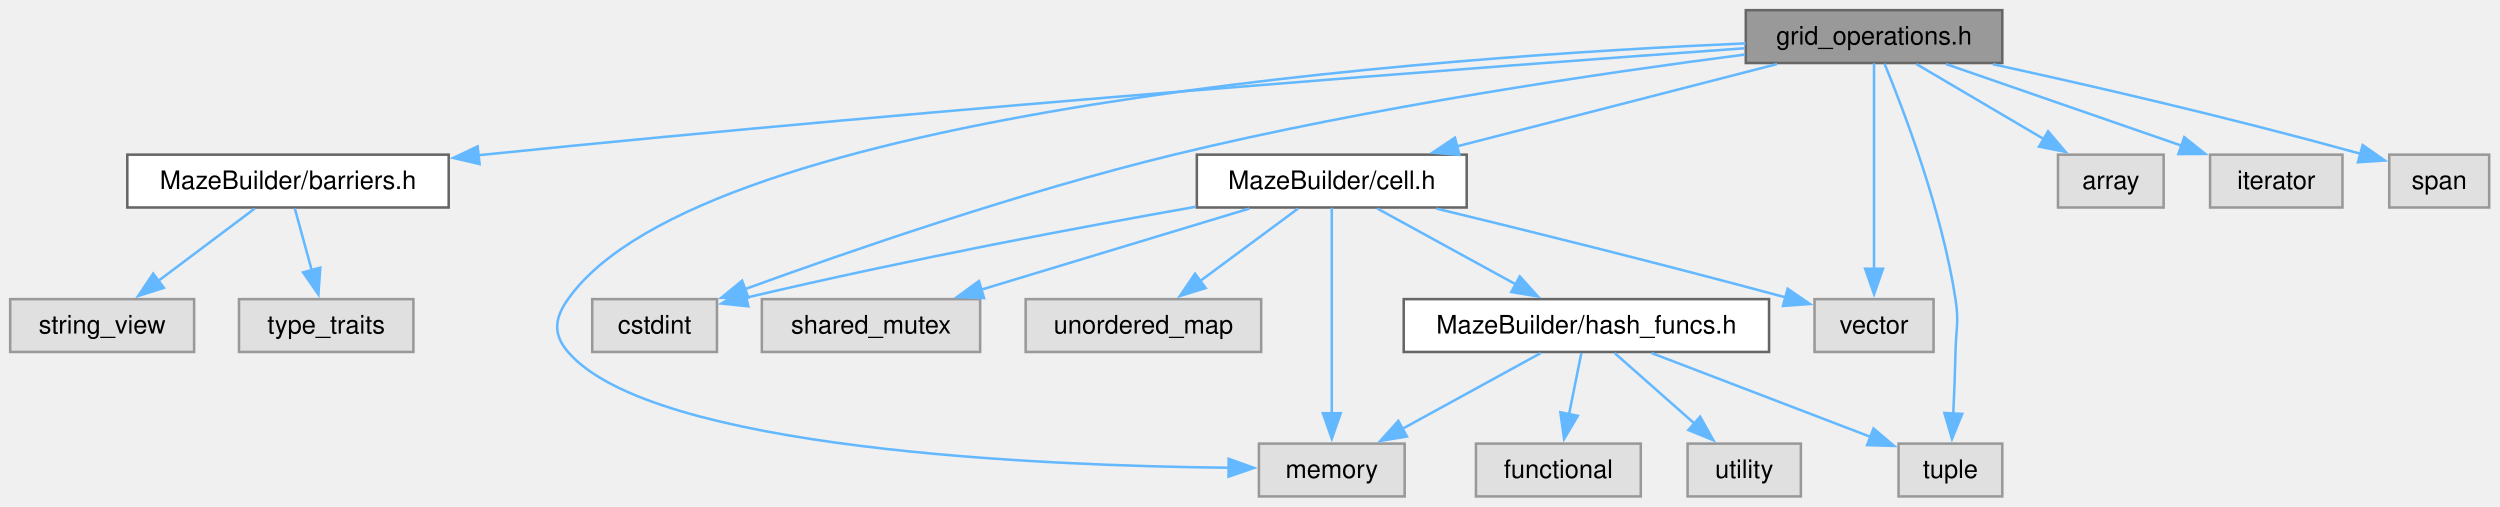
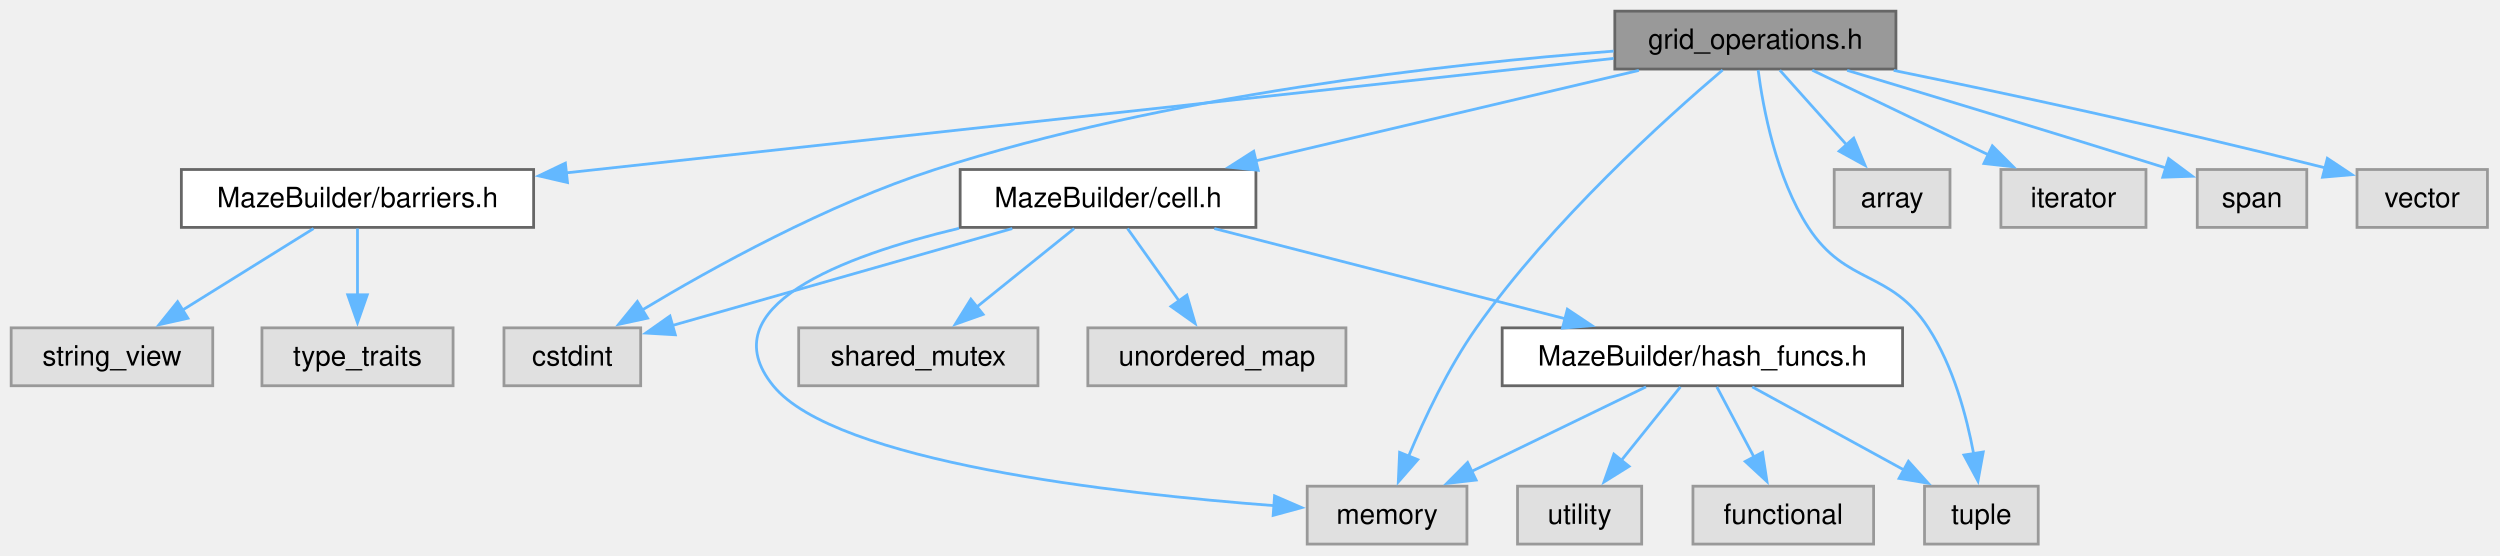
- <svg xmlns="http://www.w3.org/2000/svg" xmlns:xlink="http://www.w3.org/1999/xlink" width="982pt" height="199pt" viewBox="0.00 0.00 982.00 199.00">
+ <svg xmlns="http://www.w3.org/2000/svg" xmlns:xlink="http://www.w3.org/1999/xlink" width="896pt" height="199pt" viewBox="0.00 0.00 896.00 199.00">
  <g id="graph0" class="graph" transform="scale(1 1) rotate(0) translate(4 195)">
    <g id="Node000001" class="node">
      <g id="a_Node000001">
        <a xlink:title=" ">
-           <polygon fill="#999999" stroke="#666666" points="782.5,-191 681.75,-191 681.75,-170.25 782.5,-170.25 782.5,-191" />
-           <text xml:space="preserve" text-anchor="middle" x="732.12" y="-177.5" font-family="Helvetica,sans-Serif" font-size="10.00">grid_operations.h</text>
+           <polygon fill="#999999" stroke="#666666" points="675.5,-191 574.75,-191 574.75,-170.25 675.5,-170.25 675.5,-191" />
+           <text xml:space="preserve" text-anchor="middle" x="625.12" y="-177.5" font-family="Helvetica,sans-Serif" font-size="10.00">grid_operations.h</text>
        </a>
      </g>
    </g>
    <g id="Node000002" class="node">
      <g id="a_Node000002">
        <a xlink:href="barriers_8h.html" target="_top" xlink:title=" ">
-           <polygon fill="white" stroke="#666666" points="172.25,-134.25 46,-134.25 46,-113.5 172.25,-113.5 172.25,-134.25" />
-           <text xml:space="preserve" text-anchor="middle" x="109.12" y="-120.75" font-family="Helvetica,sans-Serif" font-size="10.00">MazeBuilder/barriers.h</text>
+           <polygon fill="white" stroke="#666666" points="187.25,-134.25 61,-134.25 61,-113.5 187.25,-113.5 187.25,-134.25" />
+           <text xml:space="preserve" text-anchor="middle" x="124.12" y="-120.75" font-family="Helvetica,sans-Serif" font-size="10.00">MazeBuilder/barriers.h</text>
        </a>
      </g>
    </g>
    <g id="edge1_Node000001_Node000002" class="edge">
      <g id="a_edge1_Node000001_Node000002">
        <a xlink:title=" ">
-           <path fill="none" stroke="#63b8ff" d="M681.25,-176.05C584.65,-169.12 368.04,-152.88 186.12,-134.25 185.3,-134.17 184.46,-134.08 183.62,-133.99" />
-           <polygon fill="#63b8ff" stroke="#63b8ff" points="184.38,-130.55 174.06,-132.96 183.62,-137.51 184.38,-130.55" />
+           <path fill="none" stroke="#63b8ff" d="M574.33,-174.07C485.61,-164.38 302.06,-144.32 198.83,-133.04" />
+           <polygon fill="#63b8ff" stroke="#63b8ff" points="199.39,-129.58 189.07,-131.97 198.63,-136.54 199.39,-129.58" />
        </a>
      </g>
    </g>
    <g id="Node000005" class="node">
      <g id="a_Node000005">
        <a xlink:href="cell_8h.html" target="_top" xlink:title=" ">
-           <polygon fill="white" stroke="#666666" points="572.12,-134.25 466.12,-134.25 466.12,-113.5 572.12,-113.5 572.12,-134.25" />
-           <text xml:space="preserve" text-anchor="middle" x="519.12" y="-120.75" font-family="Helvetica,sans-Serif" font-size="10.00">MazeBuilder/cell.h</text>
+           <polygon fill="white" stroke="#666666" points="446.12,-134.25 340.12,-134.25 340.12,-113.5 446.12,-113.5 446.12,-134.25" />
+           <text xml:space="preserve" text-anchor="middle" x="393.12" y="-120.75" font-family="Helvetica,sans-Serif" font-size="10.00">MazeBuilder/cell.h</text>
        </a>
      </g>
    </g>
    <g id="edge4_Node000001_Node000005" class="edge">
      <g id="a_edge4_Node000001_Node000005">
        <a xlink:title=" ">
-           <path fill="none" stroke="#63b8ff" d="M694.04,-169.84C658.87,-160.79 606.42,-147.31 568.13,-137.47" />
-           <polygon fill="#63b8ff" stroke="#63b8ff" points="569.26,-134.15 558.7,-135.05 567.51,-140.93 569.26,-134.15" />
+           <path fill="none" stroke="#63b8ff" d="M583.38,-169.77C544.9,-160.69 487.62,-147.17 445.96,-137.34" />
+           <polygon fill="#63b8ff" stroke="#63b8ff" points="446.94,-133.98 436.4,-135.09 445.33,-140.79 446.94,-133.98" />
        </a>
      </g>
    </g>
    <g id="Node000006" class="node">
      <g id="a_Node000006">
        <a xlink:title=" ">
-           <polygon fill="#e0e0e0" stroke="#999999" points="277.62,-77.5 228.62,-77.5 228.62,-56.75 277.62,-56.75 277.62,-77.5" />
-           <text xml:space="preserve" text-anchor="middle" x="253.12" y="-64" font-family="Helvetica,sans-Serif" font-size="10.00">cstdint</text>
-         </a>
-       </g>
-     </g>
-     <g id="edge15_Node000001_Node000006" class="edge">
-       <g id="a_edge15_Node000001_Node000006">
-         <a xlink:title=" ">
-           <path fill="none" stroke="#63b8ff" d="M681.49,-173.59C625.96,-166.43 534.47,-153.05 457.12,-134.25 396.94,-119.62 328.83,-96.08 288.51,-81.39" />
-           <polygon fill="#63b8ff" stroke="#63b8ff" points="289.92,-78.18 279.32,-78.02 287.5,-84.75 289.92,-78.18" />
+           <polygon fill="#e0e0e0" stroke="#999999" points="225.62,-77.5 176.62,-77.5 176.62,-56.75 225.62,-56.75 225.62,-77.5" />
+           <text xml:space="preserve" text-anchor="middle" x="201.12" y="-64" font-family="Helvetica,sans-Serif" font-size="10.00">cstdint</text>
+         </a>
+       </g>
+     </g>
+     <g id="edge14_Node000001_Node000006" class="edge">
+       <g id="a_edge14_Node000001_Node000006">
+         <a xlink:title=" ">
+           <path fill="none" stroke="#63b8ff" d="M574.33,-176.68C514.81,-172.13 413.83,-160.91 331.12,-134.25 292.57,-121.82 251.44,-99.11 226.01,-83.81" />
+           <polygon fill="#63b8ff" stroke="#63b8ff" points="228.09,-80.98 217.73,-78.75 224.43,-86.95 228.09,-80.98" />
        </a>
      </g>
    </g>
    <g id="Node000007" class="node">
      <g id="a_Node000007">
        <a xlink:title=" ">
-           <polygon fill="#e0e0e0" stroke="#999999" points="547.75,-20.75 490.5,-20.75 490.5,0 547.75,0 547.75,-20.75" />
-           <text xml:space="preserve" text-anchor="middle" x="519.12" y="-7.25" font-family="Helvetica,sans-Serif" font-size="10.00">memory</text>
-         </a>
-       </g>
-     </g>
-     <g id="edge18_Node000001_Node000007" class="edge">
-       <g id="a_edge18_Node000001_Node000007">
-         <a xlink:title=" ">
-           <path fill="none" stroke="#63b8ff" d="M681.66,-177.97C563,-172.84 272.24,-152.69 219.12,-77.5 213.8,-69.97 213.11,-63.74 219.12,-56.75 252.18,-18.32 405.08,-12.03 478.96,-11.27" />
-           <polygon fill="#63b8ff" stroke="#63b8ff" points="478.62,-14.77 488.59,-11.2 478.57,-7.77 478.62,-14.77" />
+           <polygon fill="#e0e0e0" stroke="#999999" points="521.75,-20.75 464.5,-20.75 464.5,0 521.75,0 521.75,-20.75" />
+           <text xml:space="preserve" text-anchor="middle" x="493.12" y="-7.25" font-family="Helvetica,sans-Serif" font-size="10.00">memory</text>
+         </a>
+       </g>
+     </g>
+     <g id="edge17_Node000001_Node000007" class="edge">
+       <g id="a_edge17_Node000001_Node000007">
+         <a xlink:title=" ">
+           <path fill="none" stroke="#63b8ff" d="M613.39,-169.91C593.31,-152.85 551.96,-115.66 525.12,-77.5 515.03,-63.14 506.53,-45.1 500.84,-31.49" />
+           <polygon fill="#63b8ff" stroke="#63b8ff" points="504.12,-30.26 497.15,-22.28 497.62,-32.87 504.12,-30.26" />
+         </a>
+       </g>
+     </g>
+     <g id="Node000012" class="node">
+       <g id="a_Node000012">
+         <a xlink:title=" ">
+           <polygon fill="#e0e0e0" stroke="#999999" points="726.5,-20.75 685.75,-20.75 685.75,0 726.5,0 726.5,-20.75" />
+           <text xml:space="preserve" text-anchor="middle" x="706.12" y="-7.25" font-family="Helvetica,sans-Serif" font-size="10.00">tuple</text>
+         </a>
+       </g>
+     </g>
+     <g id="edge19_Node000001_Node000012" class="edge">
+       <g id="a_edge19_Node000001_Node000012">
+         <a xlink:title=" ">
+           <path fill="none" stroke="#63b8ff" d="M626.11,-169.91C627.87,-156.33 632.53,-131.32 644.12,-113.5 657.72,-92.61 673.53,-98.39 687.12,-77.5 696,-63.86 700.81,-46 703.37,-32.28" />
+           <polygon fill="#63b8ff" stroke="#63b8ff" points="706.8,-33.01 704.9,-22.58 699.88,-31.91 706.8,-33.01" />
+         </a>
+       </g>
+     </g>
+     <g id="Node000014" class="node">
+       <g id="a_Node000014">
+         <a xlink:title=" ">
+           <polygon fill="#e0e0e0" stroke="#999999" points="694.88,-134.25 653.38,-134.25 653.38,-113.5 694.88,-113.5 694.88,-134.25" />
+           <text xml:space="preserve" text-anchor="middle" x="674.12" y="-120.75" font-family="Helvetica,sans-Serif" font-size="10.00">array</text>
+         </a>
+       </g>
+     </g>
+     <g id="edge15_Node000001_Node000014" class="edge">
+       <g id="a_edge15_Node000001_Node000014">
+         <a xlink:title=" ">
+           <path fill="none" stroke="#63b8ff" d="M633.89,-169.84C640.57,-162.36 649.98,-151.86 658.01,-142.88" />
+           <polygon fill="#63b8ff" stroke="#63b8ff" points="660.37,-145.49 664.43,-135.71 655.15,-140.82 660.37,-145.49" />
+         </a>
+       </g>
+     </g>
+     <g id="Node000015" class="node">
+       <g id="a_Node000015">
+         <a xlink:title=" ">
+           <polygon fill="#e0e0e0" stroke="#999999" points="765.12,-134.25 713.12,-134.25 713.12,-113.5 765.12,-113.5 765.12,-134.25" />
+           <text xml:space="preserve" text-anchor="middle" x="739.12" y="-120.75" font-family="Helvetica,sans-Serif" font-size="10.00">iterator</text>
+         </a>
+       </g>
+     </g>
+     <g id="edge16_Node000001_Node000015" class="edge">
+       <g id="a_edge16_Node000001_Node000015">
+         <a xlink:title=" ">
+           <path fill="none" stroke="#63b8ff" d="M645.51,-169.84C663.09,-161.39 688.75,-149.07 708.76,-139.46" />
+           <polygon fill="#63b8ff" stroke="#63b8ff" points="710.06,-142.72 717.56,-135.23 707.03,-136.41 710.06,-142.72" />
+         </a>
+       </g>
+     </g>
+     <g id="Node000016" class="node">
+       <g id="a_Node000016">
+         <a xlink:title=" ">
+           <polygon fill="#e0e0e0" stroke="#999999" points="822.75,-134.25 783.5,-134.25 783.5,-113.5 822.75,-113.5 822.75,-134.25" />
+           <text xml:space="preserve" text-anchor="middle" x="803.12" y="-120.75" font-family="Helvetica,sans-Serif" font-size="10.00">span</text>
+         </a>
+       </g>
+     </g>
+     <g id="edge18_Node000001_Node000016" class="edge">
+       <g id="a_edge18_Node000001_Node000016">
+         <a xlink:title=" ">
+           <path fill="none" stroke="#63b8ff" d="M658.02,-169.78C686,-161.37 727.52,-148.8 772.33,-134.78" />
+           <polygon fill="#63b8ff" stroke="#63b8ff" points="773.23,-138.16 781.73,-131.83 771.14,-131.48 773.23,-138.16" />
+         </a>
+       </g>
+     </g>
+     <g id="Node000017" class="node">
+       <g id="a_Node000017">
+         <a xlink:title=" ">
+           <polygon fill="#e0e0e0" stroke="#999999" points="887.5,-134.25 840.75,-134.25 840.75,-113.5 887.5,-113.5 887.5,-134.25" />
+           <text xml:space="preserve" text-anchor="middle" x="864.12" y="-120.75" font-family="Helvetica,sans-Serif" font-size="10.00">vector</text>
+         </a>
+       </g>
+     </g>
+     <g id="edge20_Node000001_Node000017" class="edge">
+       <g id="a_edge20_Node000001_Node000017">
+         <a xlink:title=" ">
+           <path fill="none" stroke="#63b8ff" d="M674.7,-169.76C714.32,-161.66 771.48,-149.46 829.56,-134.79" />
+           <polygon fill="#63b8ff" stroke="#63b8ff" points="830.12,-138.26 838.94,-132.4 828.39,-131.48 830.12,-138.26" />
+         </a>
+       </g>
+     </g>
+     <g id="Node000003" class="node">
+       <g id="a_Node000003">
+         <a xlink:title=" ">
+           <polygon fill="#e0e0e0" stroke="#999999" points="72.25,-77.5 0,-77.5 0,-56.75 72.25,-56.75 72.25,-77.5" />
+           <text xml:space="preserve" text-anchor="middle" x="36.12" y="-64" font-family="Helvetica,sans-Serif" font-size="10.00">string_view</text>
+         </a>
+       </g>
+     </g>
+     <g id="edge2_Node000002_Node000003" class="edge">
+       <g id="a_edge2_Node000002_Node000003">
+         <a xlink:title=" ">
+           <path fill="none" stroke="#63b8ff" d="M108.39,-113.09C95.25,-104.91 76.28,-93.11 61.07,-83.65" />
+           <polygon fill="#63b8ff" stroke="#63b8ff" points="63.35,-80.94 53.01,-78.63 59.65,-86.88 63.35,-80.94" />
+         </a>
+       </g>
+     </g>
+     <g id="Node000004" class="node">
+       <g id="a_Node000004">
+         <a xlink:title=" ">
+           <polygon fill="#e0e0e0" stroke="#999999" points="158.38,-77.5 89.88,-77.5 89.88,-56.75 158.38,-56.75 158.38,-77.5" />
+           <text xml:space="preserve" text-anchor="middle" x="124.12" y="-64" font-family="Helvetica,sans-Serif" font-size="10.00">type_traits</text>
+         </a>
+       </g>
+     </g>
+     <g id="edge3_Node000002_Node000004" class="edge">
+       <g id="a_edge3_Node000002_Node000004">
+         <a xlink:title=" ">
+           <path fill="none" stroke="#63b8ff" d="M124.12,-113.09C124.12,-106.47 124.12,-97.47 124.12,-89.27" />
+           <polygon fill="#63b8ff" stroke="#63b8ff" points="127.63,-89.34 124.13,-79.34 120.63,-89.34 127.63,-89.34" />
+         </a>
+       </g>
+     </g>
+     <g id="edge5_Node000005_Node000006" class="edge">
+       <g id="a_edge5_Node000005_Node000006">
+         <a xlink:title=" ">
+           <path fill="none" stroke="#63b8ff" d="M358.8,-113.09C324.34,-103.26 271.51,-88.2 236.64,-78.25" />
+           <polygon fill="#63b8ff" stroke="#63b8ff" points="238.03,-75.01 227.45,-75.63 236.11,-81.74 238.03,-75.01" />
+         </a>
+       </g>
+     </g>
+     <g id="edge6_Node000005_Node000007" class="edge">
+       <g id="a_edge6_Node000005_Node000007">
+         <a xlink:title=" ">
+           <path fill="none" stroke="#63b8ff" d="M339.73,-113.18C297.8,-103.19 250.06,-85.06 273.12,-56.75 295.36,-29.46 395.68,-18.09 452.86,-13.76" />
+           <polygon fill="#63b8ff" stroke="#63b8ff" points="452.8,-17.28 462.52,-13.07 452.3,-10.29 452.8,-17.28" />
+         </a>
+       </g>
+     </g>
+     <g id="Node000008" class="node">
+       <g id="a_Node000008">
+         <a xlink:title=" ">
+           <polygon fill="#e0e0e0" stroke="#999999" points="368,-77.5 282.25,-77.5 282.25,-56.75 368,-56.75 368,-77.5" />
+           <text xml:space="preserve" text-anchor="middle" x="325.12" y="-64" font-family="Helvetica,sans-Serif" font-size="10.00">shared_mutex</text>
+         </a>
+       </g>
+     </g>
+     <g id="edge7_Node000005_Node000008" class="edge">
+       <g id="a_edge7_Node000005_Node000008">
+         <a xlink:title=" ">
+           <path fill="none" stroke="#63b8ff" d="M380.97,-113.09C371.3,-105.3 357.54,-94.22 346.1,-85.01" />
+           <polygon fill="#63b8ff" stroke="#63b8ff" points="348.34,-82.32 338.36,-78.78 343.95,-87.78 348.34,-82.32" />
+         </a>
+       </g>
+     </g>
+     <g id="Node000009" class="node">
+       <g id="a_Node000009">
+         <a xlink:title=" ">
+           <polygon fill="#e0e0e0" stroke="#999999" points="478.38,-77.5 385.88,-77.5 385.88,-56.75 478.38,-56.75 478.38,-77.5" />
+           <text xml:space="preserve" text-anchor="middle" x="432.12" y="-64" font-family="Helvetica,sans-Serif" font-size="10.00">unordered_map</text>
+         </a>
+       </g>
+     </g>
+     <g id="edge8_Node000005_Node000009" class="edge">
+       <g id="a_edge8_Node000005_Node000009">
+         <a xlink:title=" ">
+           <path fill="none" stroke="#63b8ff" d="M400.1,-113.09C405.26,-105.85 412.44,-95.76 418.7,-86.97" />
+           <polygon fill="#63b8ff" stroke="#63b8ff" points="421.38,-89.24 424.33,-79.06 415.68,-85.18 421.38,-89.24" />
        </a>
      </g>
    </g>
    <g id="Node000010" class="node">
      <g id="a_Node000010">
-         <a xlink:title=" ">
-           <polygon fill="#e0e0e0" stroke="#999999" points="755.5,-77.5 708.75,-77.5 708.75,-56.75 755.5,-56.75 755.5,-77.5" />
-           <text xml:space="preserve" text-anchor="middle" x="732.12" y="-64" font-family="Helvetica,sans-Serif" font-size="10.00">vector</text>
-         </a>
-       </g>
-     </g>
-     <g id="edge21_Node000001_Node000010" class="edge">
-       <g id="a_edge21_Node000001_Node000010">
-         <a xlink:title=" ">
-           <path fill="none" stroke="#63b8ff" d="M732.12,-170.12C732.12,-152.35 732.12,-113.72 732.12,-89.43" />
-           <polygon fill="#63b8ff" stroke="#63b8ff" points="735.63,-89.44 732.13,-79.44 728.63,-89.44 735.63,-89.44" />
+         <a xlink:href="hash__funcs_8h.html" target="_top" xlink:title=" ">
+           <polygon fill="white" stroke="#666666" points="677.88,-77.5 534.38,-77.5 534.38,-56.75 677.88,-56.75 677.88,-77.5" />
+           <text xml:space="preserve" text-anchor="middle" x="606.12" y="-64" font-family="Helvetica,sans-Serif" font-size="10.00">MazeBuilder/hash_funcs.h</text>
+         </a>
+       </g>
+     </g>
+     <g id="edge9_Node000005_Node000010" class="edge">
+       <g id="a_edge9_Node000005_Node000010">
+         <a xlink:title=" ">
+           <path fill="none" stroke="#63b8ff" d="M431.21,-113.09C466.38,-104.04 518.83,-90.56 557.12,-80.72" />
+           <polygon fill="#63b8ff" stroke="#63b8ff" points="557.74,-84.18 566.55,-78.3 555.99,-77.4 557.74,-84.18" />
+         </a>
+       </g>
+     </g>
+     <g id="edge11_Node000010_Node000007" class="edge">
+       <g id="a_edge11_Node000010_Node000007">
+         <a xlink:title=" ">
+           <path fill="none" stroke="#63b8ff" d="M585.92,-56.34C568.57,-47.93 543.29,-35.68 523.5,-26.09" />
+           <polygon fill="#63b8ff" stroke="#63b8ff" points="525.04,-22.95 514.51,-21.74 521.99,-29.25 525.04,-22.95" />
+         </a>
+       </g>
+     </g>
+     <g id="Node000011" class="node">
+       <g id="a_Node000011">
+         <a xlink:title=" ">
+           <polygon fill="#e0e0e0" stroke="#999999" points="667.5,-20.75 602.75,-20.75 602.75,0 667.5,0 667.5,-20.75" />
+           <text xml:space="preserve" text-anchor="middle" x="635.12" y="-7.25" font-family="Helvetica,sans-Serif" font-size="10.00">functional</text>
+         </a>
+       </g>
+     </g>
+     <g id="edge10_Node000010_Node000011" class="edge">
+       <g id="a_edge10_Node000010_Node000011">
+         <a xlink:title=" ">
+           <path fill="none" stroke="#63b8ff" d="M611.31,-56.34C615.02,-49.33 620.14,-39.66 624.69,-31.08" />
+           <polygon fill="#63b8ff" stroke="#63b8ff" points="627.69,-32.89 629.28,-22.42 621.5,-29.61 627.69,-32.89" />
+         </a>
+       </g>
+     </g>
+     <g id="edge12_Node000010_Node000012" class="edge">
+       <g id="a_edge12_Node000010_Node000012">
+         <a xlink:title=" ">
+           <path fill="none" stroke="#63b8ff" d="M624,-56.34C639.22,-48.01 661.32,-35.91 678.76,-26.36" />
+           <polygon fill="#63b8ff" stroke="#63b8ff" points="679.98,-29.68 687.07,-21.81 676.62,-23.54 679.98,-29.68" />
        </a>
      </g>
    </g>
    <g id="Node000013" class="node">
      <g id="a_Node000013">
        <a xlink:title=" ">
-           <polygon fill="#e0e0e0" stroke="#999999" points="782.5,-20.75 741.75,-20.75 741.75,0 782.5,0 782.5,-20.75" />
-           <text xml:space="preserve" text-anchor="middle" x="762.12" y="-7.25" font-family="Helvetica,sans-Serif" font-size="10.00">tuple</text>
-         </a>
-       </g>
-     </g>
-     <g id="edge20_Node000001_Node000013" class="edge">
-       <g id="a_edge20_Node000001_Node000013">
-         <a xlink:title=" ">
-           <path fill="none" stroke="#63b8ff" d="M736.23,-170C743.59,-152.16 758.76,-112.58 764.12,-77.5 765.52,-68.38 764.33,-65.97 764.12,-56.75 763.95,-48.78 763.6,-40.02 763.24,-32.34" />
-           <polygon fill="#63b8ff" stroke="#63b8ff" points="766.75,-32.43 762.75,-22.62 759.76,-32.78 766.75,-32.43" />
-         </a>
-       </g>
-     </g>
-     <g id="Node000015" class="node">
-       <g id="a_Node000015">
-         <a xlink:title=" ">
-           <polygon fill="#e0e0e0" stroke="#999999" points="845.88,-134.25 804.38,-134.25 804.38,-113.5 845.88,-113.5 845.88,-134.25" />
-           <text xml:space="preserve" text-anchor="middle" x="825.12" y="-120.75" font-family="Helvetica,sans-Serif" font-size="10.00">array</text>
-         </a>
-       </g>
-     </g>
-     <g id="edge16_Node000001_Node000015" class="edge">
-       <g id="a_edge16_Node000001_Node000015">
-         <a xlink:title=" ">
-           <path fill="none" stroke="#63b8ff" d="M748.75,-169.84C762.64,-161.66 782.69,-149.86 798.76,-140.4" />
-           <polygon fill="#63b8ff" stroke="#63b8ff" points="800.5,-143.44 807.34,-135.35 796.94,-137.4 800.5,-143.44" />
-         </a>
-       </g>
-     </g>
-     <g id="Node000016" class="node">
-       <g id="a_Node000016">
-         <a xlink:title=" ">
-           <polygon fill="#e0e0e0" stroke="#999999" points="916.12,-134.25 864.12,-134.25 864.12,-113.5 916.12,-113.5 916.12,-134.25" />
-           <text xml:space="preserve" text-anchor="middle" x="890.12" y="-120.75" font-family="Helvetica,sans-Serif" font-size="10.00">iterator</text>
-         </a>
-       </g>
-     </g>
-     <g id="edge17_Node000001_Node000016" class="edge">
-       <g id="a_edge17_Node000001_Node000016">
-         <a xlink:title=" ">
-           <path fill="none" stroke="#63b8ff" d="M760.37,-169.84C786.23,-160.88 824.67,-147.56 853,-137.74" />
-           <polygon fill="#63b8ff" stroke="#63b8ff" points="853.97,-141.11 862.27,-134.53 851.67,-134.49 853.97,-141.11" />
-         </a>
-       </g>
-     </g>
-     <g id="Node000017" class="node">
-       <g id="a_Node000017">
-         <a xlink:title=" ">
-           <polygon fill="#e0e0e0" stroke="#999999" points="973.75,-134.25 934.5,-134.25 934.5,-113.5 973.75,-113.5 973.75,-134.25" />
-           <text xml:space="preserve" text-anchor="middle" x="954.12" y="-120.75" font-family="Helvetica,sans-Serif" font-size="10.00">span</text>
-         </a>
-       </g>
-     </g>
-     <g id="edge19_Node000001_Node000017" class="edge">
-       <g id="a_edge19_Node000001_Node000017">
-         <a xlink:title=" ">
-           <path fill="none" stroke="#63b8ff" d="M778.8,-169.77C815.61,-161.75 868.44,-149.69 923.24,-134.6" />
-           <polygon fill="#63b8ff" stroke="#63b8ff" points="924.07,-138.01 932.76,-131.95 922.19,-131.26 924.07,-138.01" />
-         </a>
-       </g>
-     </g>
-     <g id="Node000003" class="node">
-       <g id="a_Node000003">
-         <a xlink:title=" ">
-           <polygon fill="#e0e0e0" stroke="#999999" points="72.25,-77.5 0,-77.5 0,-56.75 72.25,-56.75 72.25,-77.5" />
-           <text xml:space="preserve" text-anchor="middle" x="36.12" y="-64" font-family="Helvetica,sans-Serif" font-size="10.00">string_view</text>
-         </a>
-       </g>
-     </g>
-     <g id="edge2_Node000002_Node000003" class="edge">
-       <g id="a_edge2_Node000002_Node000003">
-         <a xlink:title=" ">
-           <path fill="none" stroke="#63b8ff" d="M96.07,-113.09C85.49,-105.15 70.33,-93.78 57.91,-84.46" />
-           <polygon fill="#63b8ff" stroke="#63b8ff" points="60.37,-81.94 50.27,-78.74 56.17,-87.54 60.37,-81.94" />
-         </a>
-       </g>
-     </g>
-     <g id="Node000004" class="node">
-       <g id="a_Node000004">
-         <a xlink:title=" ">
-           <polygon fill="#e0e0e0" stroke="#999999" points="158.38,-77.5 89.88,-77.5 89.88,-56.75 158.38,-56.75 158.38,-77.5" />
-           <text xml:space="preserve" text-anchor="middle" x="124.12" y="-64" font-family="Helvetica,sans-Serif" font-size="10.00">type_traits</text>
-         </a>
-       </g>
-     </g>
-     <g id="edge3_Node000002_Node000004" class="edge">
-       <g id="a_edge3_Node000002_Node000004">
-         <a xlink:title=" ">
-           <path fill="none" stroke="#63b8ff" d="M111.81,-113.09C113.66,-106.31 116.2,-97.05 118.49,-88.69" />
-           <polygon fill="#63b8ff" stroke="#63b8ff" points="121.8,-89.86 121.07,-79.29 115.05,-88.01 121.8,-89.86" />
-         </a>
-       </g>
-     </g>
-     <g id="edge5_Node000005_Node000006" class="edge">
-       <g id="a_edge5_Node000005_Node000006">
-         <a xlink:title=" ">
-           <path fill="none" stroke="#63b8ff" d="M465.64,-113.78C420.73,-105.85 354.67,-93.5 288.91,-78.03" />
-           <polygon fill="#63b8ff" stroke="#63b8ff" points="289.94,-74.68 279.4,-75.77 288.32,-81.49 289.94,-74.68" />
-         </a>
-       </g>
-     </g>
-     <g id="edge6_Node000005_Node000007" class="edge">
-       <g id="a_edge6_Node000005_Node000007">
-         <a xlink:title=" ">
-           <path fill="none" stroke="#63b8ff" d="M519.12,-113.37C519.12,-95.6 519.12,-56.97 519.12,-32.68" />
-           <polygon fill="#63b8ff" stroke="#63b8ff" points="522.63,-32.69 519.13,-22.69 515.63,-32.69 522.63,-32.69" />
-         </a>
-       </g>
-     </g>
-     <g id="Node000008" class="node">
-       <g id="a_Node000008">
-         <a xlink:title=" ">
-           <polygon fill="#e0e0e0" stroke="#999999" points="381,-77.5 295.25,-77.5 295.25,-56.75 381,-56.75 381,-77.5" />
-           <text xml:space="preserve" text-anchor="middle" x="338.12" y="-64" font-family="Helvetica,sans-Serif" font-size="10.00">shared_mutex</text>
-         </a>
-       </g>
-     </g>
-     <g id="edge7_Node000005_Node000008" class="edge">
-       <g id="a_edge7_Node000005_Node000008">
-         <a xlink:title=" ">
-           <path fill="none" stroke="#63b8ff" d="M486.77,-113.09C457.39,-104.2 413.83,-91.02 381.45,-81.23" />
-           <polygon fill="#63b8ff" stroke="#63b8ff" points="382.54,-77.9 371.96,-78.36 380.52,-84.6 382.54,-77.9" />
-         </a>
-       </g>
-     </g>
-     <g id="Node000009" class="node">
-       <g id="a_Node000009">
-         <a xlink:title=" ">
-           <polygon fill="#e0e0e0" stroke="#999999" points="491.38,-77.5 398.88,-77.5 398.88,-56.75 491.38,-56.75 491.38,-77.5" />
-           <text xml:space="preserve" text-anchor="middle" x="445.12" y="-64" font-family="Helvetica,sans-Serif" font-size="10.00">unordered_map</text>
-         </a>
-       </g>
-     </g>
-     <g id="edge8_Node000005_Node000009" class="edge">
-       <g id="a_edge8_Node000005_Node000009">
-         <a xlink:title=" ">
-           <path fill="none" stroke="#63b8ff" d="M505.9,-113.09C495.16,-105.15 479.8,-93.78 467.21,-84.46" />
-           <polygon fill="#63b8ff" stroke="#63b8ff" points="469.58,-81.86 459.46,-78.73 465.41,-87.49 469.58,-81.86" />
-         </a>
-       </g>
-     </g>
-     <g id="edge9_Node000005_Node000010" class="edge">
-       <g id="a_edge9_Node000005_Node000010">
-         <a xlink:title=" ">
-           <path fill="none" stroke="#63b8ff" d="M560.22,-113.06C594.61,-104.74 645.24,-92.24 697.56,-78.13" />
-           <polygon fill="#63b8ff" stroke="#63b8ff" points="698.19,-81.58 706.93,-75.59 696.36,-74.83 698.19,-81.58" />
-         </a>
-       </g>
-     </g>
-     <g id="Node000011" class="node">
-       <g id="a_Node000011">
-         <a xlink:href="hash__funcs_8h.html" target="_top" xlink:title=" ">
-           <polygon fill="white" stroke="#666666" points="690.88,-77.5 547.38,-77.5 547.38,-56.75 690.88,-56.75 690.88,-77.5" />
-           <text xml:space="preserve" text-anchor="middle" x="619.12" y="-64" font-family="Helvetica,sans-Serif" font-size="10.00">MazeBuilder/hash_funcs.h</text>
-         </a>
-       </g>
-     </g>
-     <g id="edge10_Node000005_Node000011" class="edge">
-       <g id="a_edge10_Node000005_Node000011">
-         <a xlink:title=" ">
-           <path fill="none" stroke="#63b8ff" d="M537,-113.09C552.22,-104.76 574.32,-92.66 591.76,-83.11" />
-           <polygon fill="#63b8ff" stroke="#63b8ff" points="592.98,-86.43 600.07,-78.56 589.62,-80.29 592.98,-86.43" />
-         </a>
-       </g>
-     </g>
-     <g id="edge12_Node000011_Node000007" class="edge">
-       <g id="a_edge12_Node000011_Node000007">
-         <a xlink:title=" ">
-           <path fill="none" stroke="#63b8ff" d="M601.25,-56.34C586.03,-48.01 563.93,-35.91 546.49,-26.36" />
-           <polygon fill="#63b8ff" stroke="#63b8ff" points="548.63,-23.54 538.18,-21.81 545.27,-29.68 548.63,-23.54" />
-         </a>
-       </g>
-     </g>
-     <g id="Node000012" class="node">
-       <g id="a_Node000012">
-         <a xlink:title=" ">
-           <polygon fill="#e0e0e0" stroke="#999999" points="640.5,-20.75 575.75,-20.75 575.75,0 640.5,0 640.5,-20.75" />
-           <text xml:space="preserve" text-anchor="middle" x="608.12" y="-7.25" font-family="Helvetica,sans-Serif" font-size="10.00">functional</text>
-         </a>
-       </g>
-     </g>
-     <g id="edge11_Node000011_Node000012" class="edge">
-       <g id="a_edge11_Node000011_Node000012">
-         <a xlink:title=" ">
-           <path fill="none" stroke="#63b8ff" d="M617.16,-56.34C615.81,-49.64 613.98,-40.51 612.31,-32.23" />
-           <polygon fill="#63b8ff" stroke="#63b8ff" points="615.77,-31.68 610.37,-22.56 608.91,-33.06 615.77,-31.68" />
-         </a>
-       </g>
-     </g>
-     <g id="edge13_Node000011_Node000013" class="edge">
-       <g id="a_edge13_Node000011_Node000013">
-         <a xlink:title=" ">
-           <path fill="none" stroke="#63b8ff" d="M644.69,-56.34C668.76,-47.12 704.88,-33.29 730.7,-23.41" />
-           <polygon fill="#63b8ff" stroke="#63b8ff" points="731.92,-26.69 740,-19.84 729.41,-20.15 731.92,-26.69" />
-         </a>
-       </g>
-     </g>
-     <g id="Node000014" class="node">
-       <g id="a_Node000014">
-         <a xlink:title=" ">
-           <polygon fill="#e0e0e0" stroke="#999999" points="703.38,-20.75 658.88,-20.75 658.88,0 703.38,0 703.38,-20.75" />
-           <text xml:space="preserve" text-anchor="middle" x="681.12" y="-7.25" font-family="Helvetica,sans-Serif" font-size="10.00">utility</text>
-         </a>
-       </g>
-     </g>
-     <g id="edge14_Node000011_Node000014" class="edge">
-       <g id="a_edge14_Node000011_Node000014">
-         <a xlink:title=" ">
-           <path fill="none" stroke="#63b8ff" d="M630.21,-56.34C638.94,-48.63 651.32,-37.7 661.69,-28.54" />
-           <polygon fill="#63b8ff" stroke="#63b8ff" points="663.82,-31.32 669,-22.08 659.19,-26.08 663.82,-31.32" />
+           <polygon fill="#e0e0e0" stroke="#999999" points="584.38,-20.75 539.88,-20.75 539.88,0 584.38,0 584.38,-20.75" />
+           <text xml:space="preserve" text-anchor="middle" x="562.12" y="-7.25" font-family="Helvetica,sans-Serif" font-size="10.00">utility</text>
+         </a>
+       </g>
+     </g>
+     <g id="edge13_Node000010_Node000013" class="edge">
+       <g id="a_edge13_Node000010_Node000013">
+         <a xlink:title=" ">
+           <path fill="none" stroke="#63b8ff" d="M598.26,-56.34C592.38,-49.02 584.16,-38.79 577.05,-29.94" />
+           <polygon fill="#63b8ff" stroke="#63b8ff" points="579.86,-27.86 570.87,-22.26 574.41,-32.25 579.86,-27.86" />
        </a>
      </g>
    </g>
  </g>
</svg>
